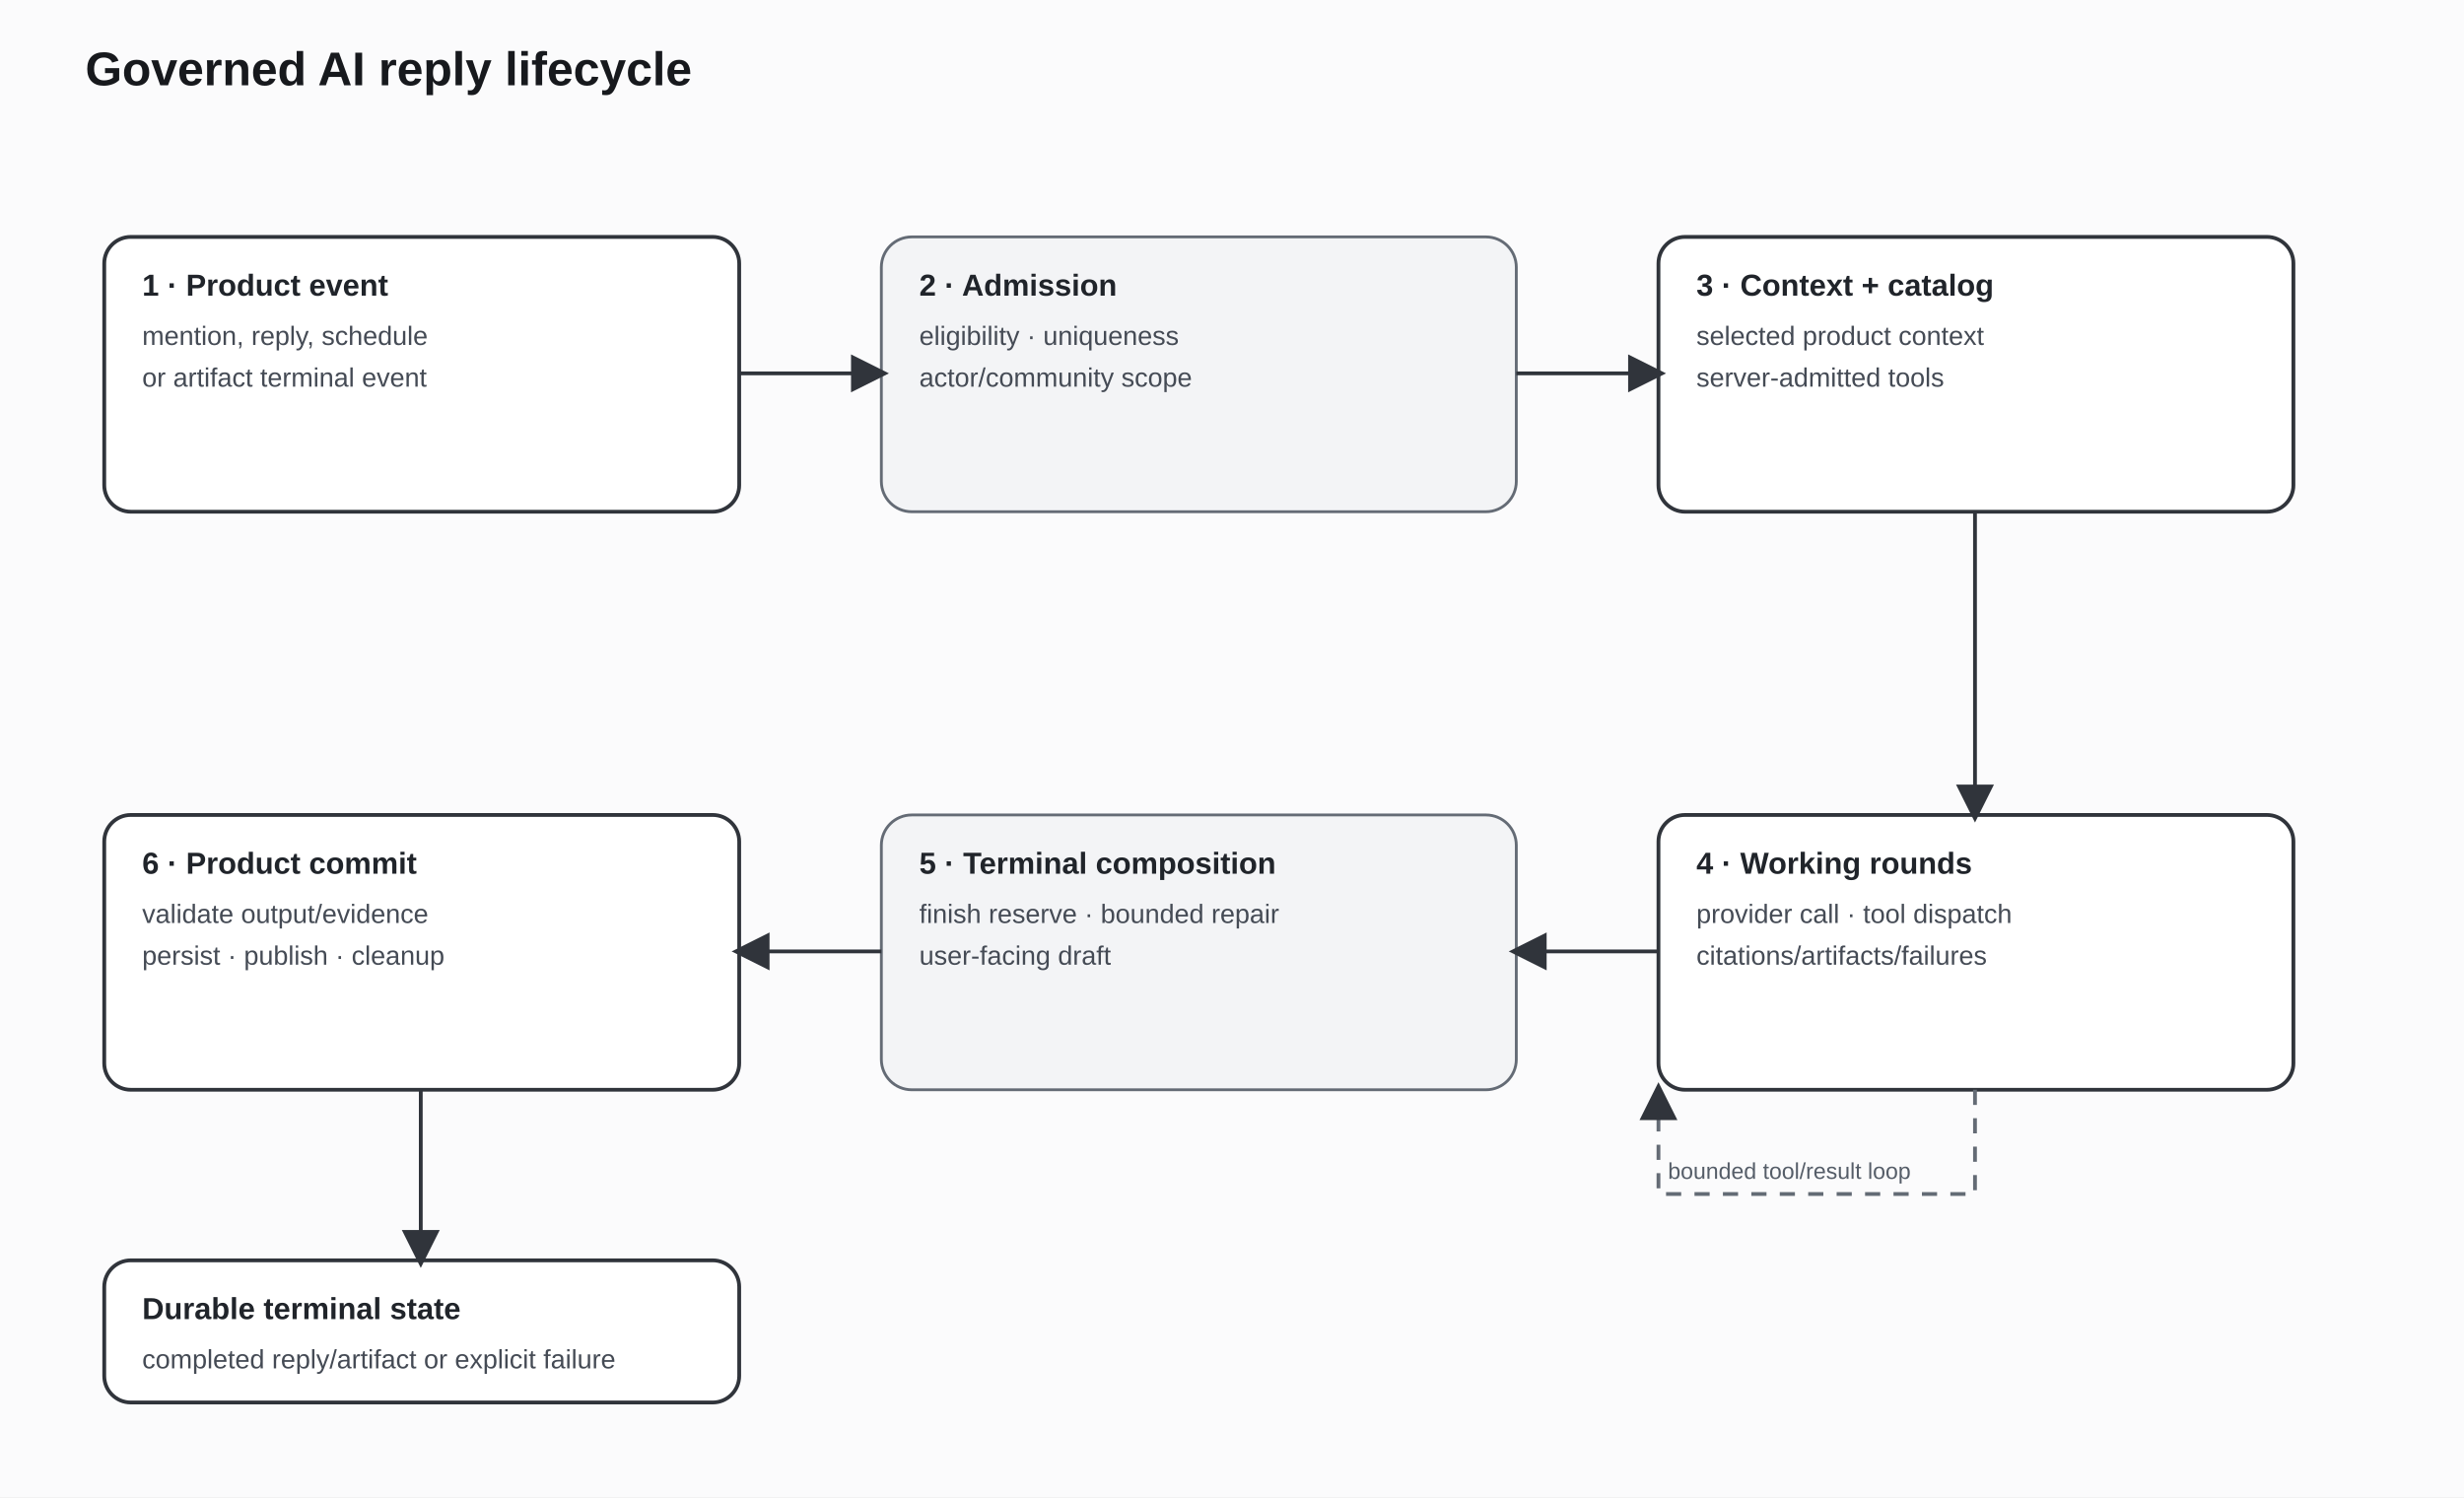
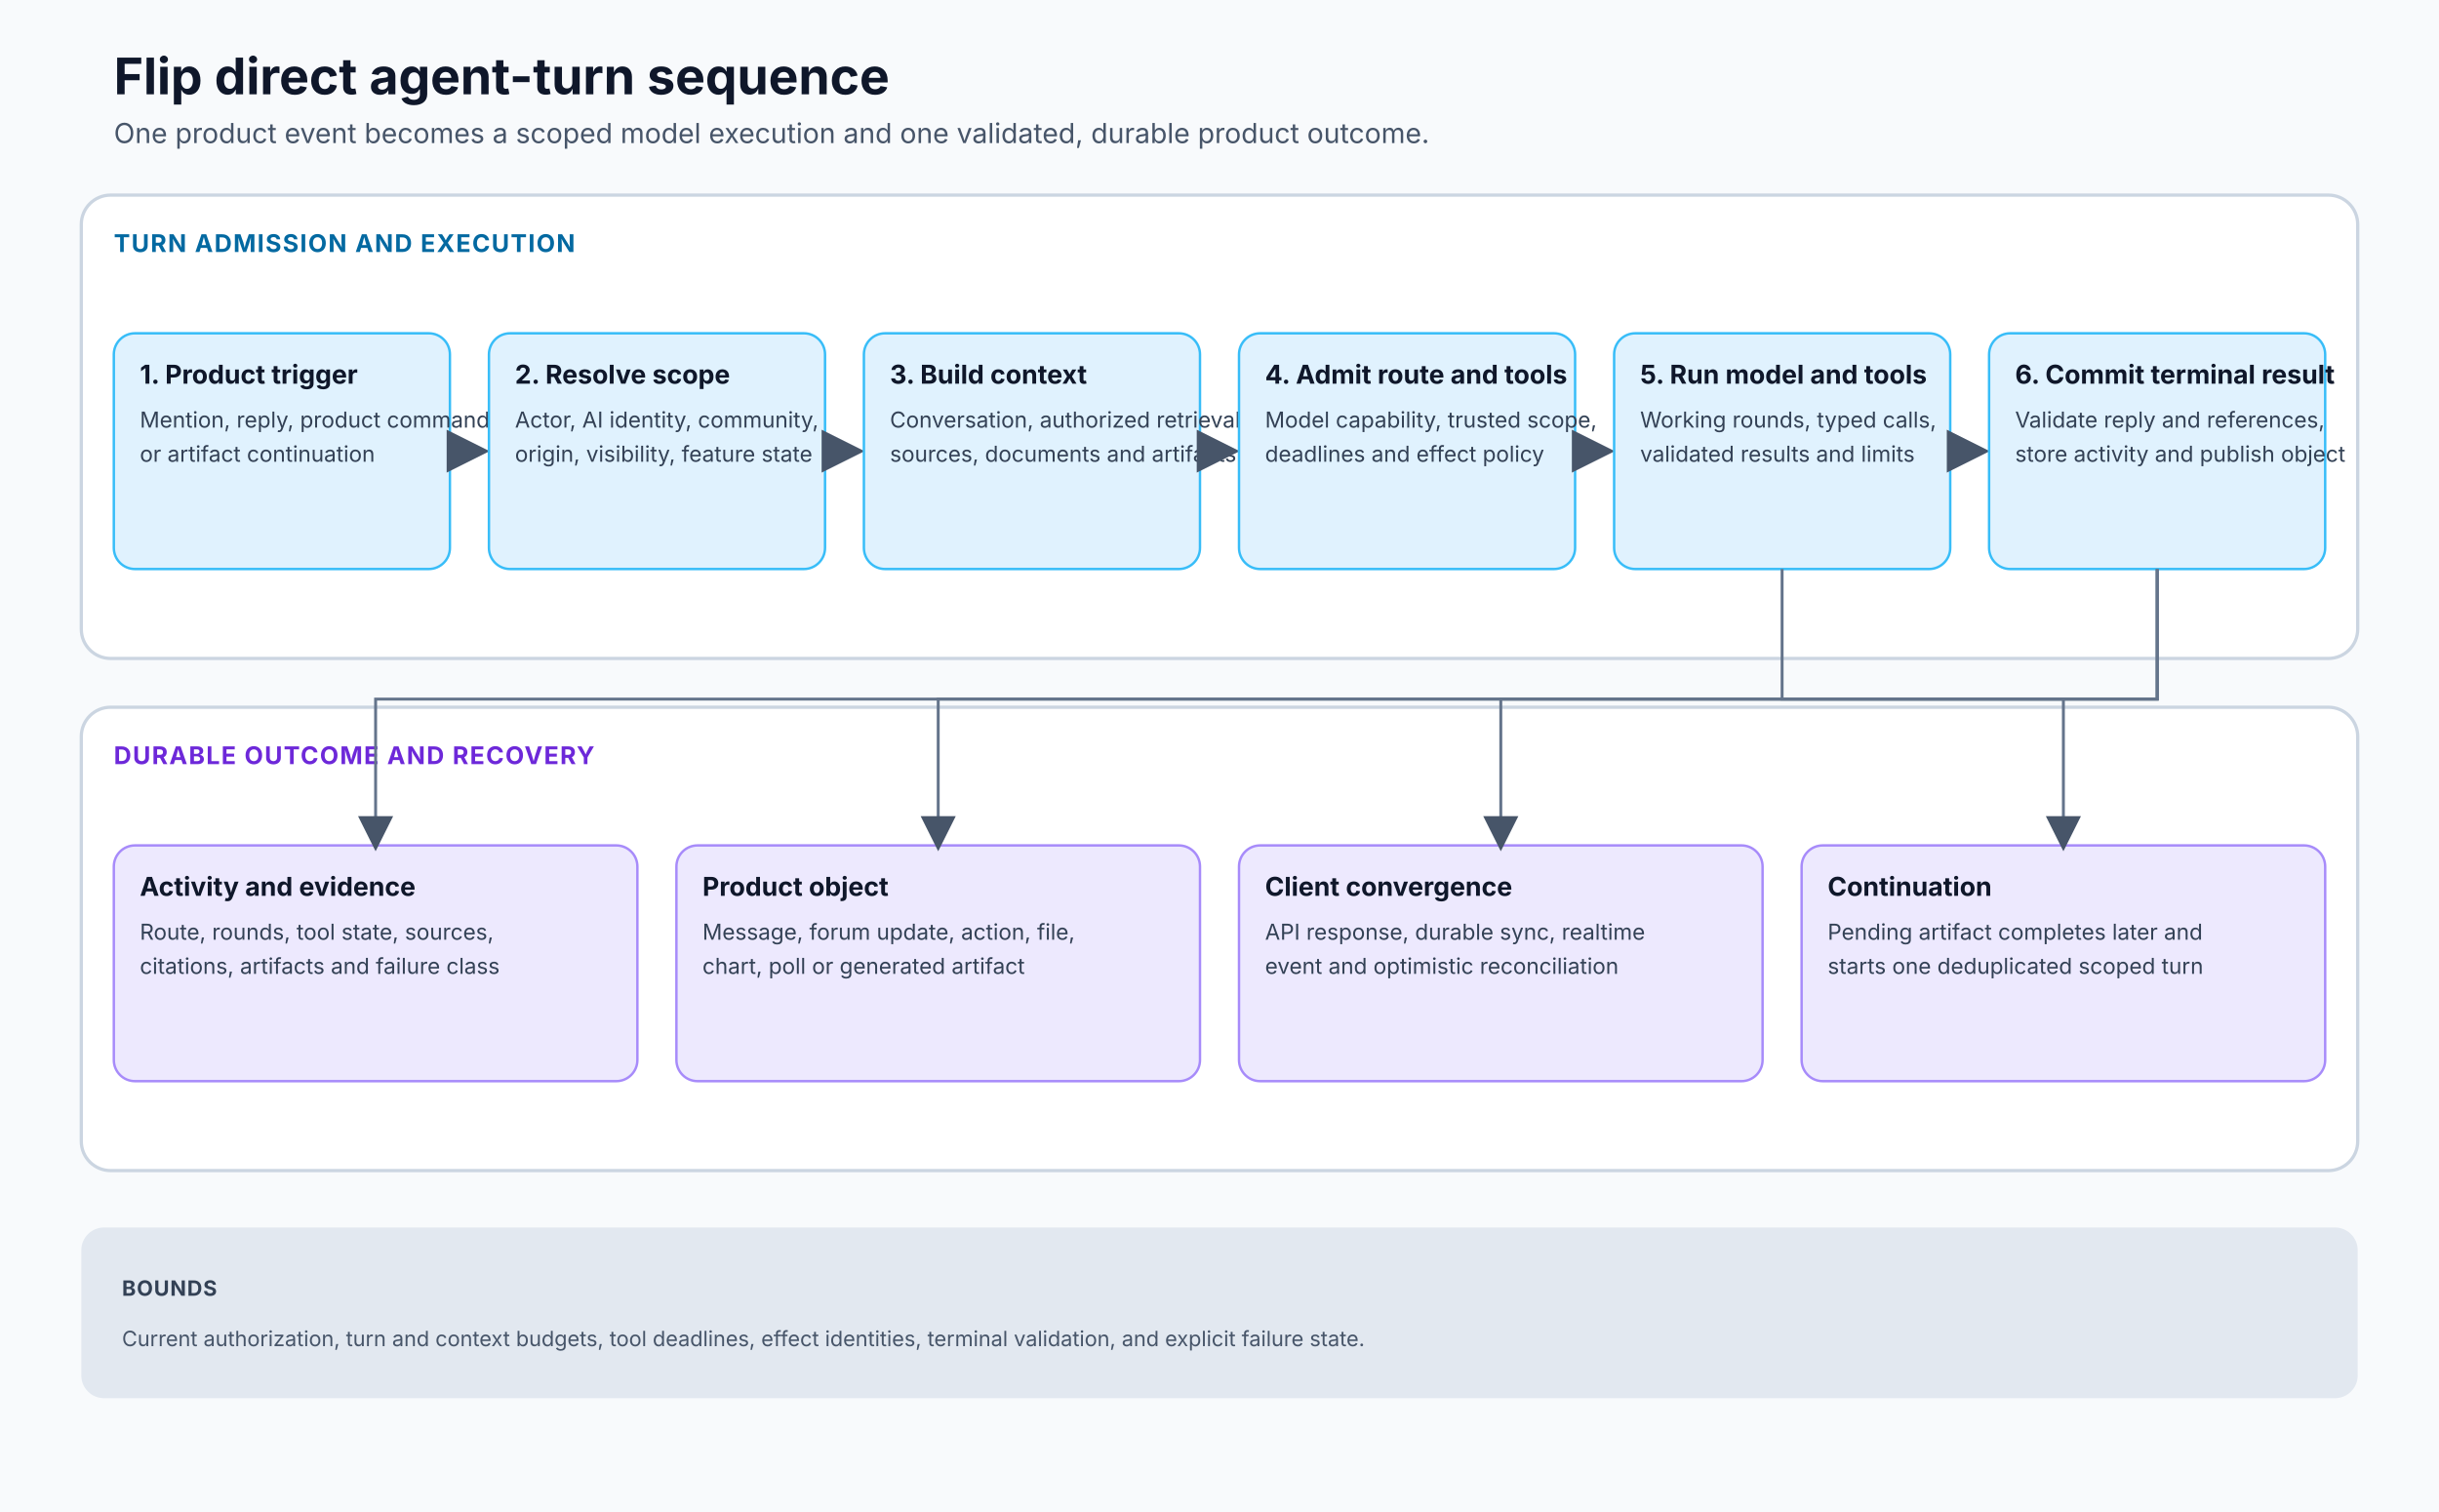
- <svg xmlns="http://www.w3.org/2000/svg" width="1300" height="790" viewBox="0 0 1300 790" role="img" aria-labelledby="title desc">
+ <svg xmlns="http://www.w3.org/2000/svg" width="1500" height="930" viewBox="0 0 1500 930" role="img" aria-labelledby="title desc">
  <defs>
-     <marker id="arrow" markerWidth="10" markerHeight="10" refX="8" refY="5" orient="auto">
-       <path d="M0,0 L10,5 L0,10 Z" fill="#30343b" />
+     <marker id="arrow" markerWidth="12" markerHeight="12" refX="10" refY="6" orient="auto">
+       <path d="M0 0 L12 6 L0 12 Z" fill="#475569" />
    </marker>
-     <style>
-             .bg{fill:#fbfbfc}.box{fill:#fff;stroke:#30343b;stroke-width:2;rx:14}
-             .soft{fill:#f3f4f6;stroke:#646b75;stroke-width:1.5;rx:16}
-             .decision{fill:#fff;stroke:#30343b;stroke-width:2}
-             .title{font:700 25px Arial,sans-serif;fill:#17191d}
-             .head{font:700 16px Arial,sans-serif;fill:#20242a}
-             .body{font:14px Arial,sans-serif;fill:#454b55}
-             .small{font:12px Arial,sans-serif;fill:#555d68}
-             .label{font:700 12px Arial,sans-serif;fill:#30343b;letter-spacing:1px}
-             .arrow{stroke:#30343b;stroke-width:2;fill:none;marker-end:url(#arrow)}
-             .dash{stroke:#646b75;stroke-width:2;stroke-dasharray:8 7;fill:none;marker-end:url(#arrow)}
-             .line{stroke:#30343b;stroke-width:2;fill:none}
-           </style>
+     <style>.h1{font:700 31px Inter,Arial,sans-serif;fill:#0f172a}.sub{font:400 17px Inter,Arial,sans-serif;fill:#475569}.band{font:700 15px Inter,Arial,sans-serif;letter-spacing:.8px}.nt{font:700 16px Inter,Arial,sans-serif;fill:#0f172a}.nc{font:400 13.5px Inter,Arial,sans-serif;fill:#334155}.railtitle{font:700 13px Inter,Arial,sans-serif;fill:#334155;letter-spacing:.5px}.rail{font:400 13px Inter,Arial,sans-serif;fill:#475569}.arrow{stroke:#475569;stroke-width:2.2;fill:none;marker-end:url(#arrow)}.drop{stroke:#64748b;stroke-width:1.8;fill:none;marker-end:url(#arrow)}</style>
  </defs>
-   <rect class="bg" width="1300" height="790" />
-   <text x="45" y="45" class="title">Governed AI reply lifecycle</text>
-   <rect class="box" x="55" y="125" width="335" height="145" />
-   <text x="75" y="156" class="head">1 · Product event</text>
-   <text x="75" y="182" class="body">mention, reply, schedule</text>
-   <text x="75" y="204" class="body">or artifact terminal event</text>
-   <rect class="soft" x="465" y="125" width="335" height="145" />
-   <text x="485" y="156" class="head">2 · Admission</text>
-   <text x="485" y="182" class="body">eligibility · uniqueness</text>
-   <text x="485" y="204" class="body">actor/community scope</text>
-   <rect class="box" x="875" y="125" width="335" height="145" />
-   <text x="895" y="156" class="head">3 · Context + catalog</text>
-   <text x="895" y="182" class="body">selected product context</text>
-   <text x="895" y="204" class="body">server-admitted tools</text>
-   <rect class="box" x="55" y="430" width="335" height="145" />
-   <text x="75" y="461" class="head">6 · Product commit</text>
-   <text x="75" y="487" class="body">validate output/evidence</text>
-   <text x="75" y="509" class="body">persist · publish · cleanup</text>
-   <rect class="soft" x="465" y="430" width="335" height="145" />
-   <text x="485" y="461" class="head">5 · Terminal composition</text>
-   <text x="485" y="487" class="body">finish reserve · bounded repair</text>
-   <text x="485" y="509" class="body">user-facing draft</text>
-   <rect class="box" x="875" y="430" width="335" height="145" />
-   <text x="895" y="461" class="head">4 · Working rounds</text>
-   <text x="895" y="487" class="body">provider call · tool dispatch</text>
-   <text x="895" y="509" class="body">citations/artifacts/failures</text>
-   <path class="arrow" d="M390 197 L465 197" />
-   <path class="arrow" d="M800 197 L875 197" />
-   <path class="arrow" d="M1042 270 L1042 430" />
-   <path class="arrow" d="M875 502 L800 502" />
-   <path class="arrow" d="M465 502 L390 502" />
-   <rect class="box" x="55" y="665" width="335" height="75" />
-   <text x="75" y="696" class="head">Durable terminal state</text>
-   <text x="75" y="722" class="body">completed reply/artifact or explicit failure</text>
-   <path class="arrow" d="M222 575 L222 665" />
-   <path class="dash" d="M1042 575 L1042 630 L875 630 L875 575" />
-   <text x="880" y="622" class="small">bounded tool/result loop</text>
+   <rect width="1500" height="930" fill="#f8fafc" />
+   <text x="70" y="58" class="h1">Flip direct agent-turn sequence</text>
+   <text x="70" y="88" class="sub">One product event becomes a scoped model execution and one validated, durable product outcome.</text>
+   <rect x="50" y="120" width="1400" height="285" rx="18" fill="#ffffff" stroke="#cbd5e1" stroke-width="2" />
+   <text x="70" y="155" class="band" fill="#0369a1">TURN ADMISSION AND EXECUTION</text>
+   <rect x="50" y="435" width="1400" height="285" rx="18" fill="#ffffff" stroke="#cbd5e1" stroke-width="2" />
+   <text x="70" y="470" class="band" fill="#6d28d9">DURABLE OUTCOME AND RECOVERY</text>
+   <rect x="70.0" y="205" width="206.7" height="145" rx="13" fill="#e0f2fe" stroke="#38bdf8" stroke-width="1.5" />
+   <text x="86.0" y="236" class="nt">1. Product trigger</text>
+   <text x="86.0" y="263" class="nc">Mention, reply, product command,</text>
+   <text x="86.0" y="284" class="nc">or artifact continuation</text>
+   <path class="arrow" d="M276.7 277.5 H296.7" />
+   <rect x="300.7" y="205" width="206.7" height="145" rx="13" fill="#e0f2fe" stroke="#38bdf8" stroke-width="1.5" />
+   <text x="316.7" y="236" class="nt">2. Resolve scope</text>
+   <text x="316.7" y="263" class="nc">Actor, AI identity, community,</text>
+   <text x="316.7" y="284" class="nc">origin, visibility, feature state</text>
+   <path class="arrow" d="M507.3 277.5 H527.3" />
+   <rect x="531.3" y="205" width="206.7" height="145" rx="13" fill="#e0f2fe" stroke="#38bdf8" stroke-width="1.5" />
+   <text x="547.3" y="236" class="nt">3. Build context</text>
+   <text x="547.3" y="263" class="nc">Conversation, authorized retrieval,</text>
+   <text x="547.3" y="284" class="nc">sources, documents and artifacts</text>
+   <path class="arrow" d="M738.0 277.5 H758.0" />
+   <rect x="762.0" y="205" width="206.7" height="145" rx="13" fill="#e0f2fe" stroke="#38bdf8" stroke-width="1.5" />
+   <text x="778.0" y="236" class="nt">4. Admit route and tools</text>
+   <text x="778.0" y="263" class="nc">Model capability, trusted scope,</text>
+   <text x="778.0" y="284" class="nc">deadlines and effect policy</text>
+   <path class="arrow" d="M968.7 277.5 H988.7" />
+   <rect x="992.7" y="205" width="206.7" height="145" rx="13" fill="#e0f2fe" stroke="#38bdf8" stroke-width="1.5" />
+   <text x="1008.7" y="236" class="nt">5. Run model and tools</text>
+   <text x="1008.7" y="263" class="nc">Working rounds, typed calls,</text>
+   <text x="1008.7" y="284" class="nc">validated results and limits</text>
+   <path class="arrow" d="M1199.3 277.5 H1219.3" />
+   <rect x="1223.3" y="205" width="206.7" height="145" rx="13" fill="#e0f2fe" stroke="#38bdf8" stroke-width="1.5" />
+   <text x="1239.3" y="236" class="nt">6. Commit terminal result</text>
+   <text x="1239.3" y="263" class="nc">Validate reply and references,</text>
+   <text x="1239.3" y="284" class="nc">store activity and publish object</text>
+   <rect x="70.0" y="520" width="322.0" height="145" rx="13" fill="#ede9fe" stroke="#a78bfa" stroke-width="1.5" />
+   <text x="86.0" y="551" class="nt">Activity and evidence</text>
+   <text x="86.0" y="578" class="nc">Route, rounds, tool state, sources,</text>
+   <text x="86.0" y="599" class="nc">citations, artifacts and failure class</text>
+   <rect x="416.0" y="520" width="322.0" height="145" rx="13" fill="#ede9fe" stroke="#a78bfa" stroke-width="1.5" />
+   <text x="432.0" y="551" class="nt">Product object</text>
+   <text x="432.0" y="578" class="nc">Message, forum update, action, file,</text>
+   <text x="432.0" y="599" class="nc">chart, poll or generated artifact</text>
+   <rect x="762.0" y="520" width="322.0" height="145" rx="13" fill="#ede9fe" stroke="#a78bfa" stroke-width="1.5" />
+   <text x="778.0" y="551" class="nt">Client convergence</text>
+   <text x="778.0" y="578" class="nc">API response, durable sync, realtime</text>
+   <text x="778.0" y="599" class="nc">event and optimistic reconciliation</text>
+   <rect x="1108.0" y="520" width="322.0" height="145" rx="13" fill="#ede9fe" stroke="#a78bfa" stroke-width="1.5" />
+   <text x="1124.0" y="551" class="nt">Continuation</text>
+   <text x="1124.0" y="578" class="nc">Pending artifact completes later and</text>
+   <text x="1124.0" y="599" class="nc">starts one deduplicated scoped turn</text>
+   <path class="drop" d="M1326.7 350 V430 H231.0 V520" />
+   <path class="drop" d="M1326.7 350 V430 H577.0 V520" />
+   <path class="drop" d="M1326.7 350 V430 H923.0 V520" />
+   <path class="drop" d="M1096.0 350 V430 H1269.0 V520" />
+   <rect x="50" y="755" width="1400" height="105" rx="14" fill="#e2e8f0" />
+   <text x="75" y="797" class="railtitle">BOUNDS</text>
+   <text x="75" y="828" class="rail">Current authorization, turn and context budgets, tool deadlines, effect identities, terminal validation, and explicit failure state.</text>
</svg>
